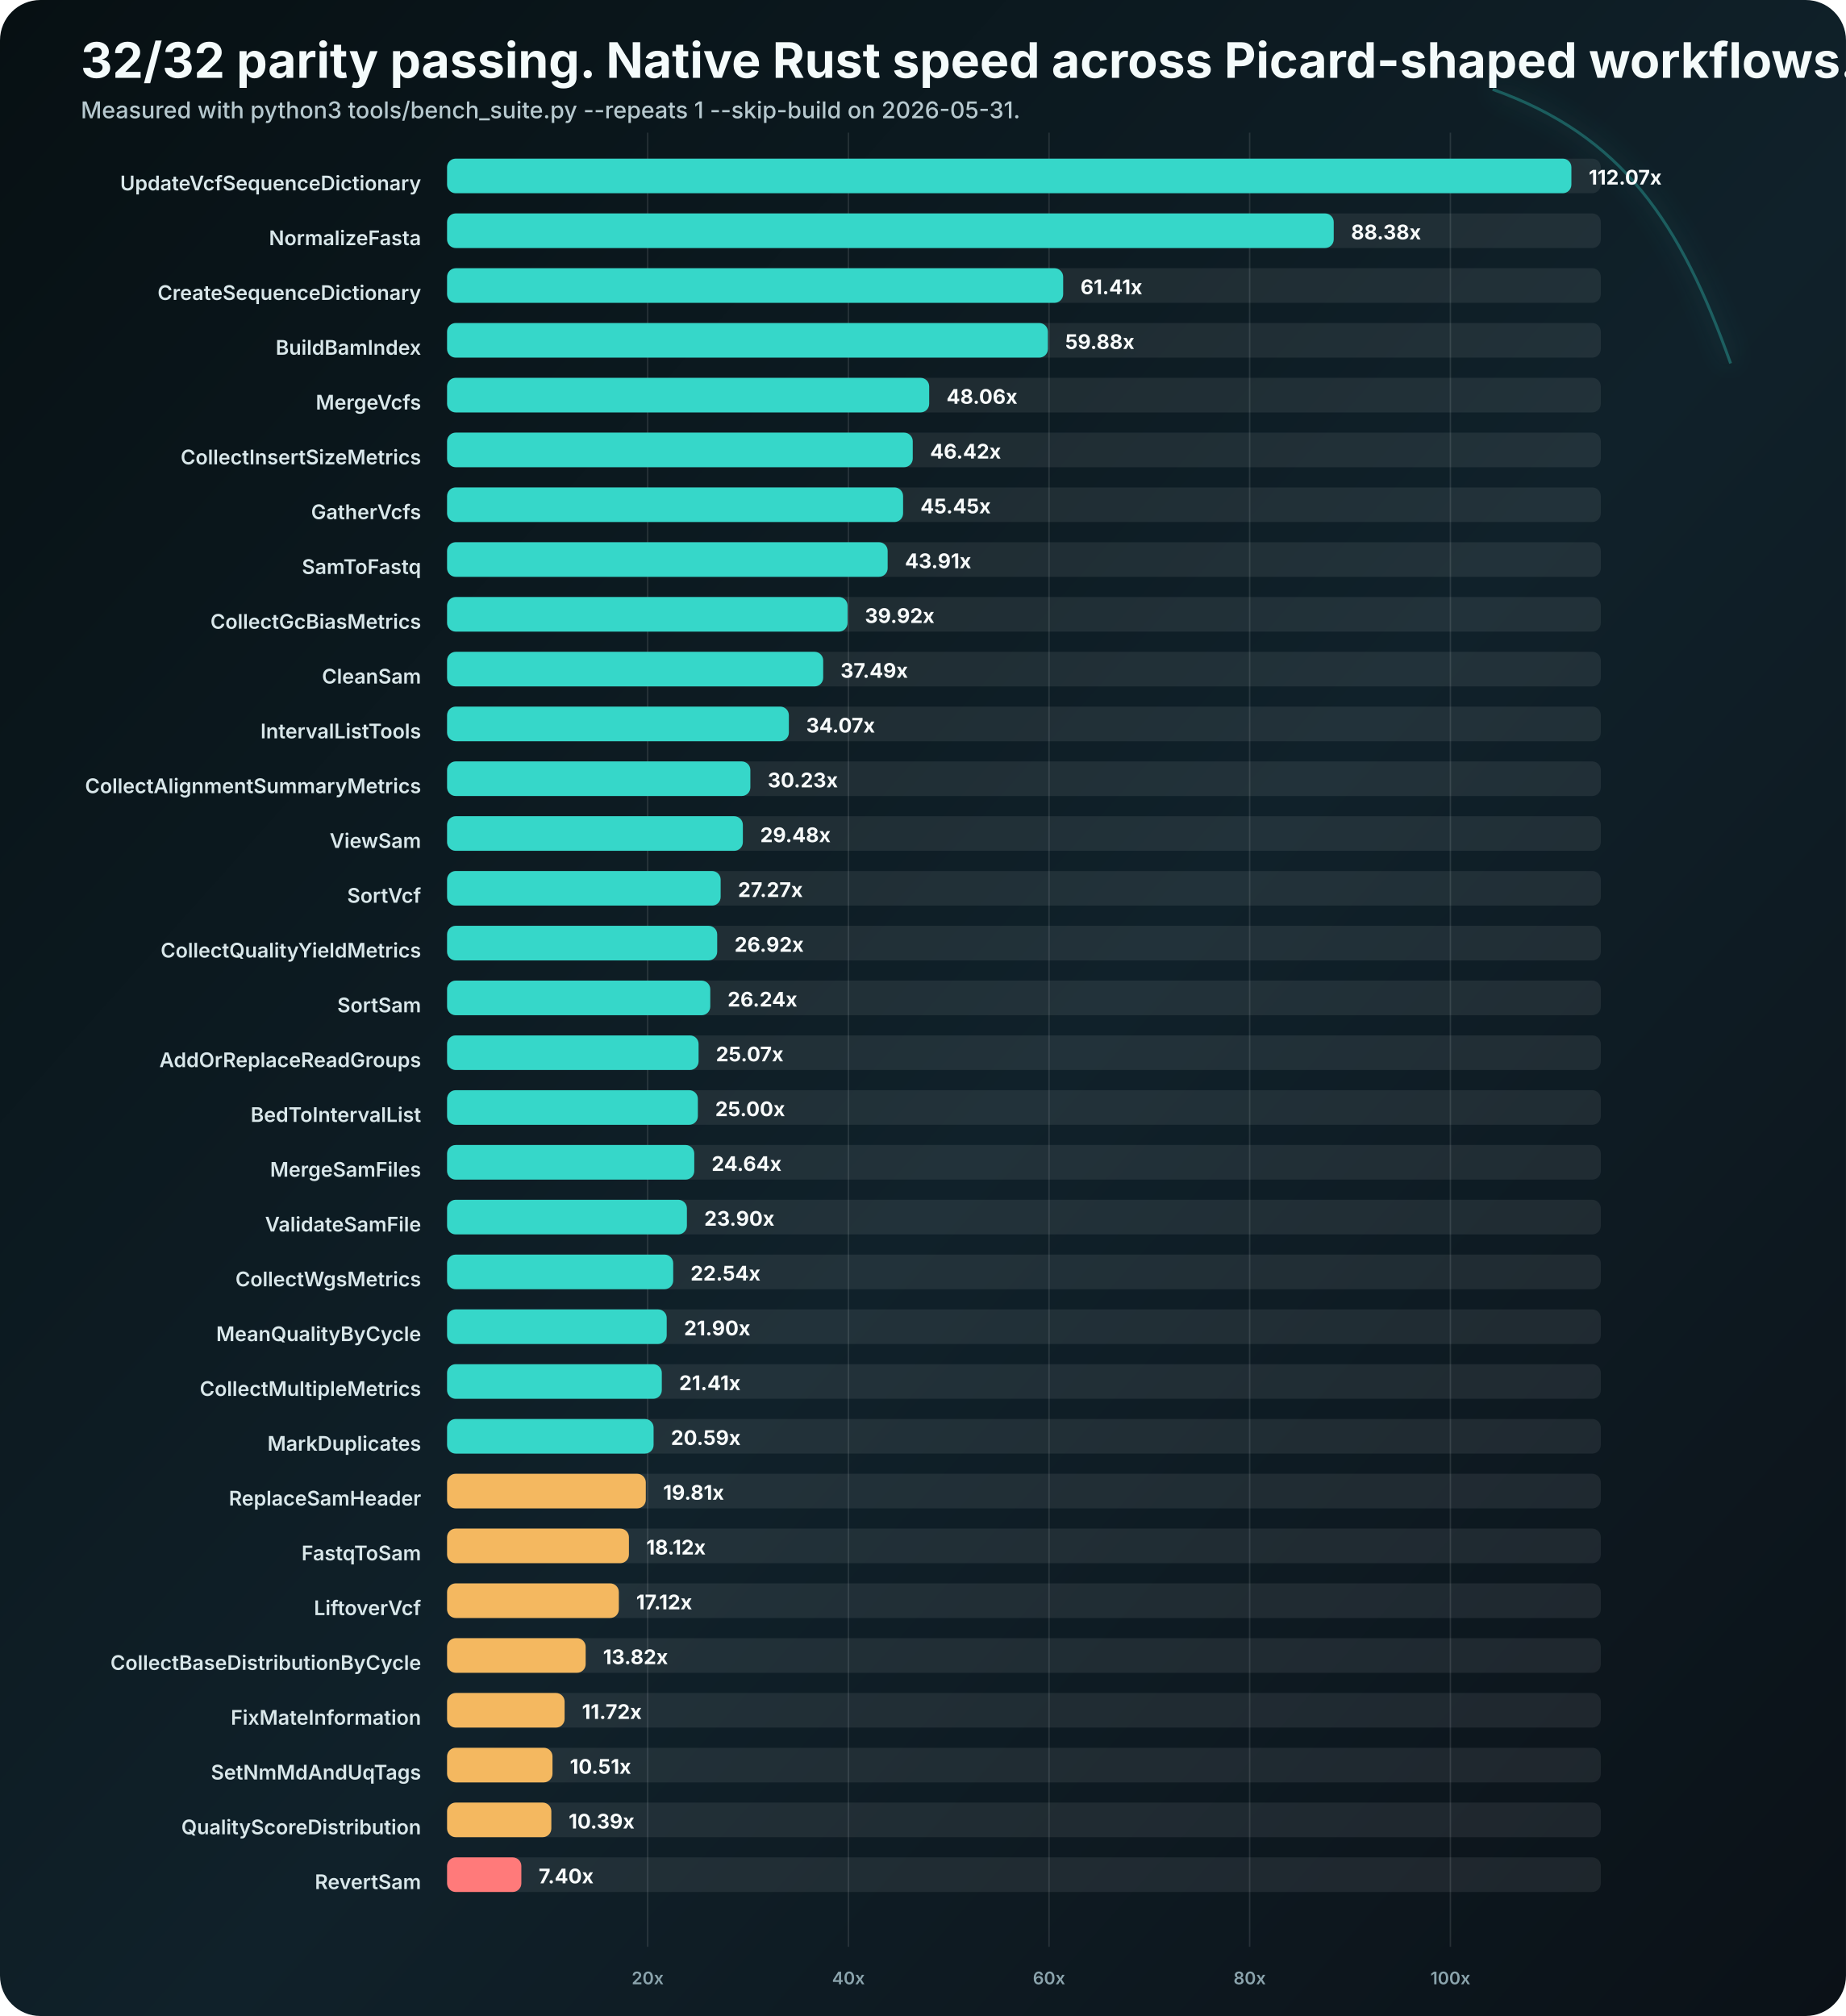
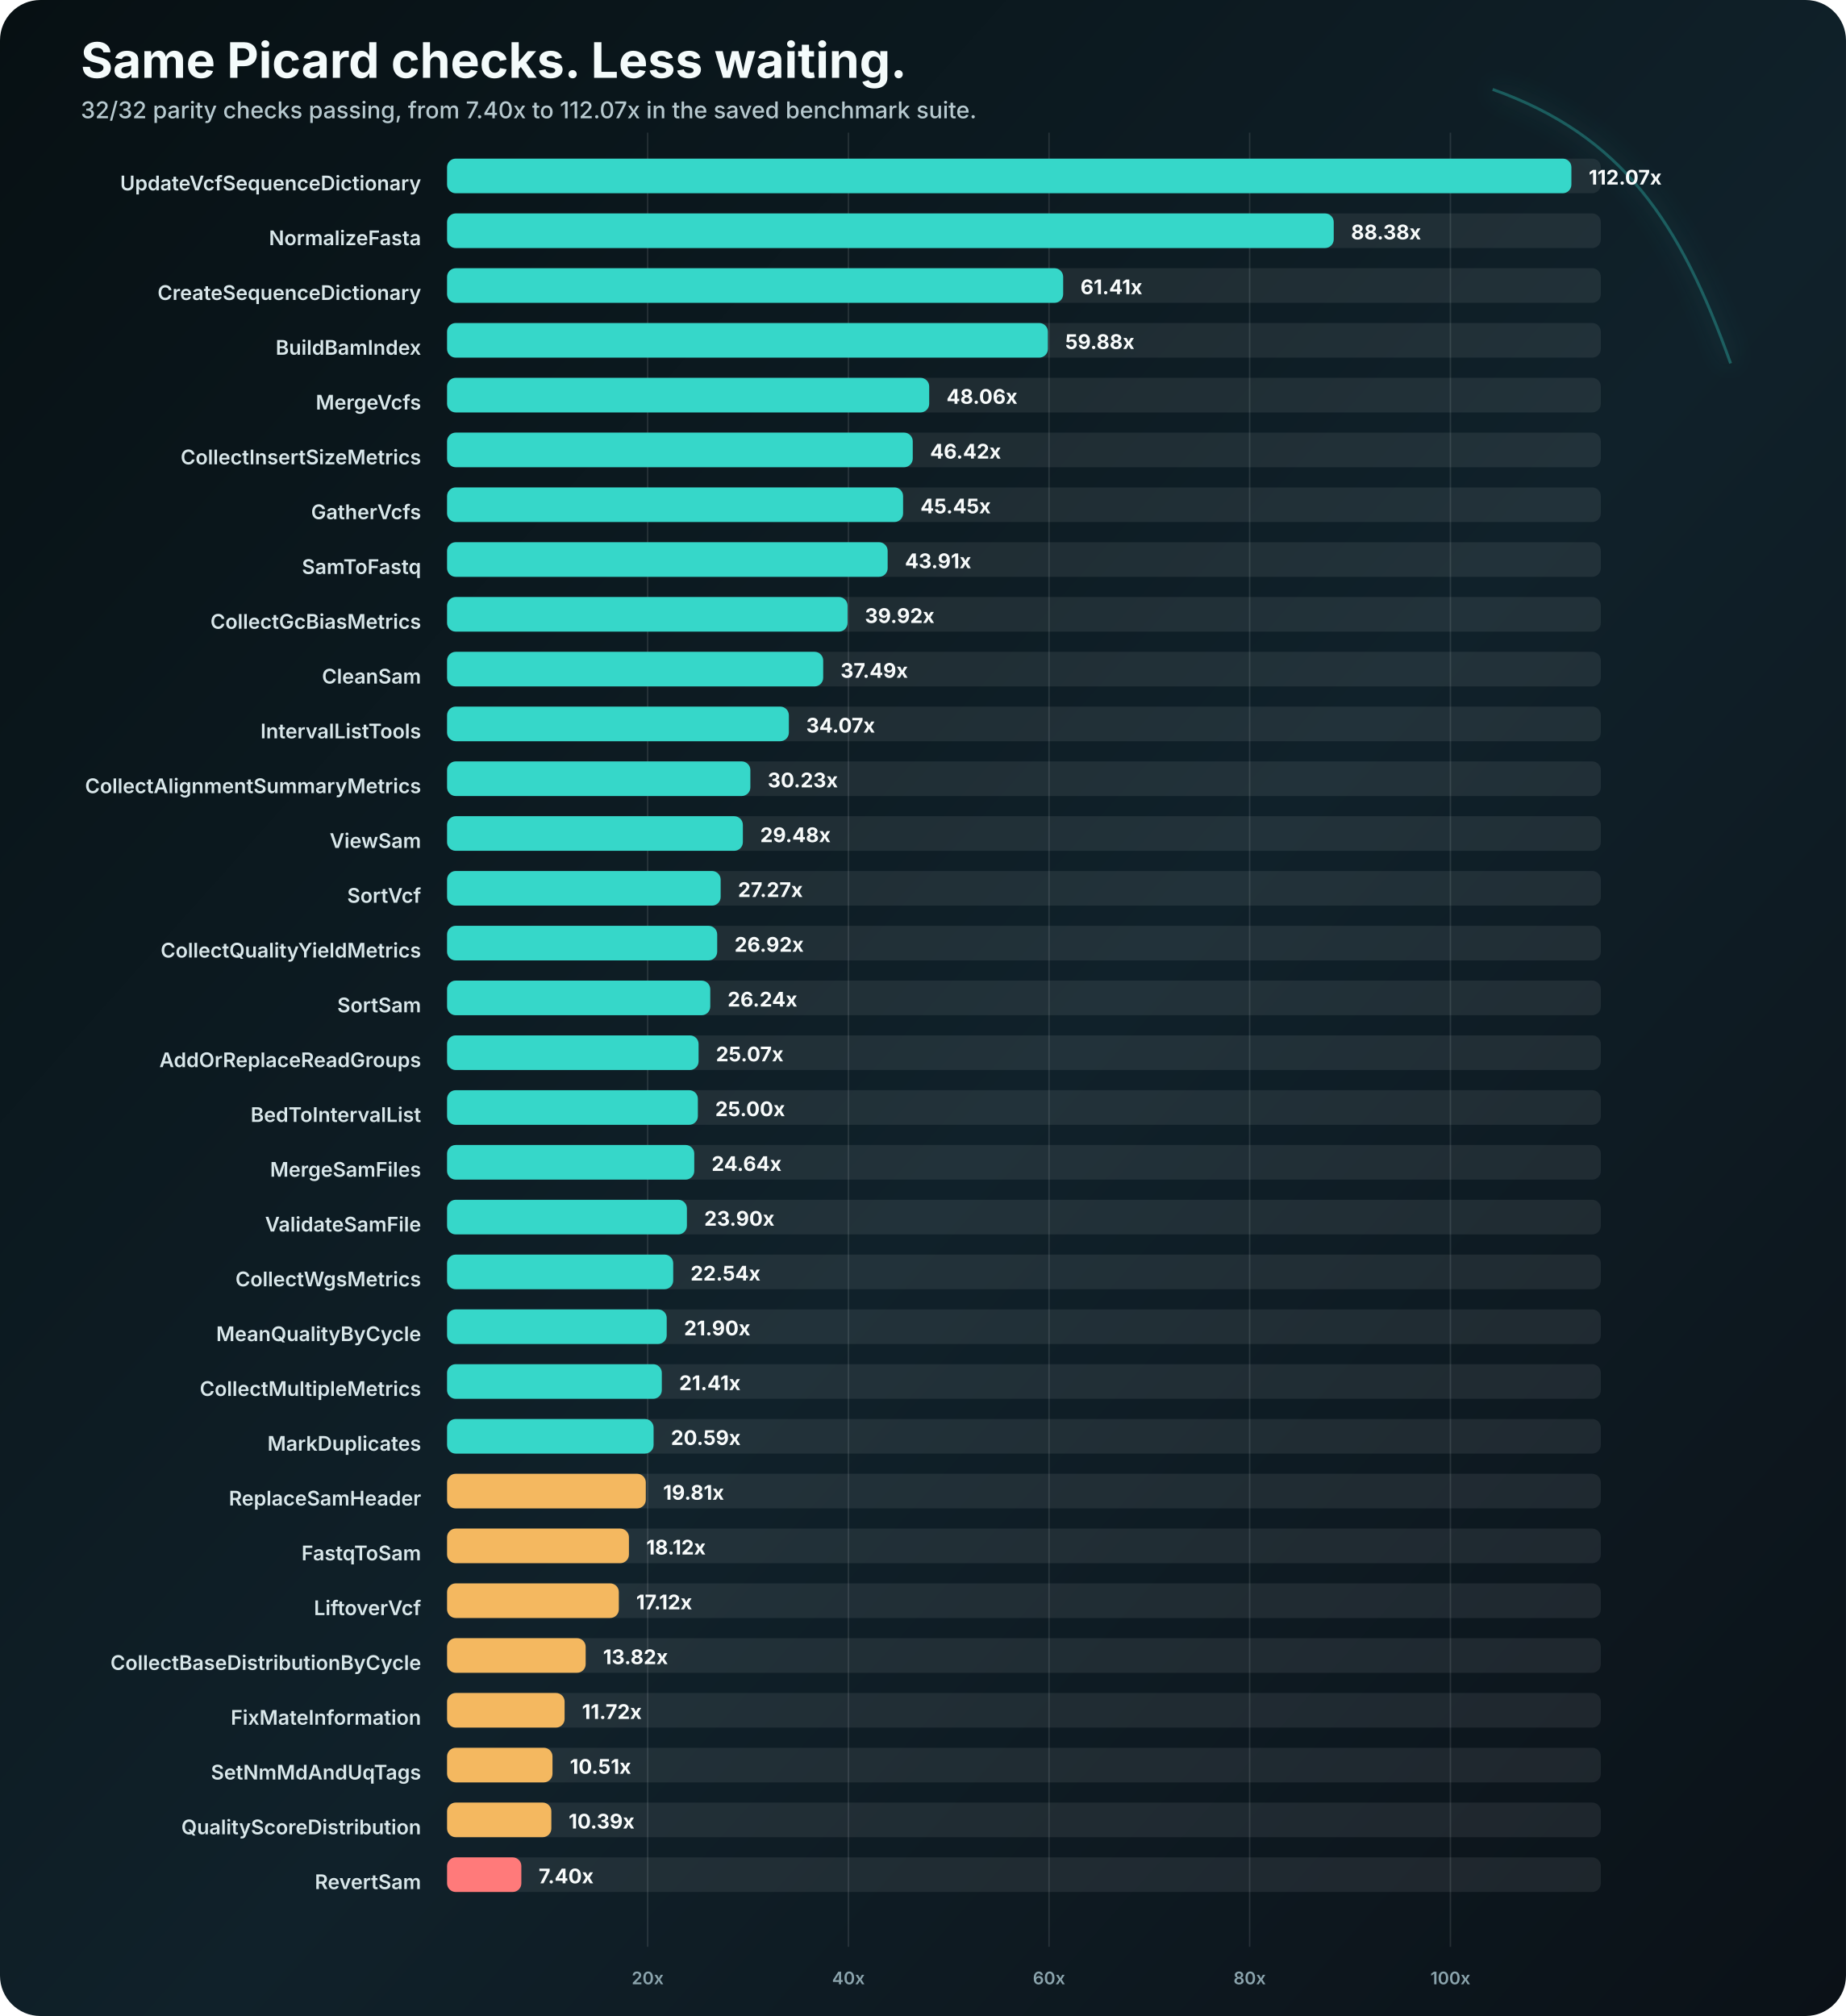
<svg xmlns="http://www.w3.org/2000/svg" width="1280" height="1398" viewBox="0 0 1280 1398" role="img" aria-labelledby="title desc">
  <defs>
    <linearGradient id="bg" x1="0" x2="1" y1="0" y2="1">
      <stop offset="0" stop-color="#071013" />
      <stop offset="0.55" stop-color="#10212a" />
      <stop offset="1" stop-color="#0b1117" />
    </linearGradient>
    <filter id="softGlow" x="-20%" y="-20%" width="140%" height="140%">
      <feGaussianBlur stdDeviation="8" result="blur" />
      <feMerge>
        <feMergeNode in="blur" />
        <feMergeNode in="SourceGraphic" />
      </feMerge>
    </filter>
  </defs>
  <style>
    .title { font: 700 34px ui-sans-serif, system-ui, -apple-system, BlinkMacSystemFont, "Segoe UI", sans-serif; fill: #f4fbfb; }
    .sub { font: 500 16px ui-sans-serif, system-ui, -apple-system, BlinkMacSystemFont, "Segoe UI", sans-serif; fill: #b7c9cf; }
    .label { font: 600 14px ui-sans-serif, system-ui, -apple-system, BlinkMacSystemFont, "Segoe UI", sans-serif; fill: #d9e7ea; }
    .value { font: 700 14px ui-sans-serif, system-ui, -apple-system, BlinkMacSystemFont, "Segoe UI", sans-serif; fill: #f8fbfb; }
    .tick { font: 600 12px ui-sans-serif, system-ui, -apple-system, BlinkMacSystemFont, "Segoe UI", sans-serif; fill: #8ba4ad; }
    .track { fill: rgba(255,255,255,0.075); }
    .grid { stroke: rgba(255,255,255,0.11); stroke-width: 1; }
  </style>
  <rect width="1280" height="1398" rx="28" fill="url(#bg)" />
  <path d="M1035 62 C1125 94 1165 154 1200 252" fill="none" stroke="#36d7c9" stroke-width="2" opacity="0.34" filter="url(#softGlow)" />
-   <text x="56" y="54" class="title">32/32 parity passing. Native Rust speed across Picard-shaped workflows.</text>
-   <text x="56" y="82" class="sub">Measured with python3 tools/bench_suite.py --repeats 1 --skip-build on 2026-05-31.</text>
+   <text x="56" y="54" class="title">Same Picard checks. Less waiting.</text>
+   <text x="56" y="82" class="sub">32/32 parity checks passing, from 7.40x to 112.07x in the saved benchmark suite.</text>
  <line x1="449.1" y1="92" x2="449.1" y2="1350" class="grid" />
  <text x="449.1" y="1376" text-anchor="middle" class="tick">20x</text>
  <line x1="588.3" y1="92" x2="588.3" y2="1350" class="grid" />
  <text x="588.3" y="1376" text-anchor="middle" class="tick">40x</text>
  <line x1="727.4" y1="92" x2="727.4" y2="1350" class="grid" />
  <text x="727.4" y="1376" text-anchor="middle" class="tick">60x</text>
  <line x1="866.5" y1="92" x2="866.5" y2="1350" class="grid" />
  <text x="866.5" y="1376" text-anchor="middle" class="tick">80x</text>
  <line x1="1005.7" y1="92" x2="1005.7" y2="1350" class="grid" />
  <text x="1005.7" y="1376" text-anchor="middle" class="tick">100x</text>
  <text x="292" y="132" text-anchor="end" class="label">UpdateVcfSequenceDictionary</text>
  <rect x="310" y="110" width="800" height="24" rx="6" class="track" />
  <rect x="310" y="110" width="779.6" height="24" rx="6" fill="#36d7c9" />
  <text x="1101.6" y="128" class="value">112.07x</text>
  <text x="292" y="170" text-anchor="end" class="label">NormalizeFasta</text>
  <rect x="310" y="148" width="800" height="24" rx="6" class="track" />
  <rect x="310" y="148" width="614.8" height="24" rx="6" fill="#36d7c9" />
  <text x="936.8" y="166" class="value">88.38x</text>
  <text x="292" y="208" text-anchor="end" class="label">CreateSequenceDictionary</text>
  <rect x="310" y="186" width="800" height="24" rx="6" class="track" />
  <rect x="310" y="186" width="427.2" height="24" rx="6" fill="#36d7c9" />
  <text x="749.2" y="204" class="value">61.41x</text>
  <text x="292" y="246" text-anchor="end" class="label">BuildBamIndex</text>
  <rect x="310" y="224" width="800" height="24" rx="6" class="track" />
  <rect x="310" y="224" width="416.6" height="24" rx="6" fill="#36d7c9" />
  <text x="738.6" y="242" class="value">59.88x</text>
  <text x="292" y="284" text-anchor="end" class="label">MergeVcfs</text>
  <rect x="310" y="262" width="800" height="24" rx="6" class="track" />
  <rect x="310" y="262" width="334.3" height="24" rx="6" fill="#36d7c9" />
  <text x="656.3" y="280" class="value">48.06x</text>
  <text x="292" y="322" text-anchor="end" class="label">CollectInsertSizeMetrics</text>
  <rect x="310" y="300" width="800" height="24" rx="6" class="track" />
  <rect x="310" y="300" width="322.9" height="24" rx="6" fill="#36d7c9" />
  <text x="644.9" y="318" class="value">46.42x</text>
  <text x="292" y="360" text-anchor="end" class="label">GatherVcfs</text>
  <rect x="310" y="338" width="800" height="24" rx="6" class="track" />
  <rect x="310" y="338" width="316.2" height="24" rx="6" fill="#36d7c9" />
  <text x="638.2" y="356" class="value">45.45x</text>
  <text x="292" y="398" text-anchor="end" class="label">SamToFastq</text>
  <rect x="310" y="376" width="800" height="24" rx="6" class="track" />
  <rect x="310" y="376" width="305.5" height="24" rx="6" fill="#36d7c9" />
  <text x="627.5" y="394" class="value">43.91x</text>
  <text x="292" y="436" text-anchor="end" class="label">CollectGcBiasMetrics</text>
  <rect x="310" y="414" width="800" height="24" rx="6" class="track" />
  <rect x="310" y="414" width="277.7" height="24" rx="6" fill="#36d7c9" />
  <text x="599.7" y="432" class="value">39.92x</text>
  <text x="292" y="474" text-anchor="end" class="label">CleanSam</text>
  <rect x="310" y="452" width="800" height="24" rx="6" class="track" />
  <rect x="310" y="452" width="260.8" height="24" rx="6" fill="#36d7c9" />
  <text x="582.8" y="470" class="value">37.49x</text>
  <text x="292" y="512" text-anchor="end" class="label">IntervalListTools</text>
  <rect x="310" y="490" width="800" height="24" rx="6" class="track" />
  <rect x="310" y="490" width="237.0" height="24" rx="6" fill="#36d7c9" />
  <text x="559.0" y="508" class="value">34.07x</text>
  <text x="292" y="550" text-anchor="end" class="label">CollectAlignmentSummaryMetrics</text>
  <rect x="310" y="528" width="800" height="24" rx="6" class="track" />
  <rect x="310" y="528" width="210.3" height="24" rx="6" fill="#36d7c9" />
  <text x="532.3" y="546" class="value">30.23x</text>
  <text x="292" y="588" text-anchor="end" class="label">ViewSam</text>
  <rect x="310" y="566" width="800" height="24" rx="6" class="track" />
  <rect x="310" y="566" width="205.1" height="24" rx="6" fill="#36d7c9" />
  <text x="527.1" y="584" class="value">29.48x</text>
  <text x="292" y="626" text-anchor="end" class="label">SortVcf</text>
  <rect x="310" y="604" width="800" height="24" rx="6" class="track" />
  <rect x="310" y="604" width="189.7" height="24" rx="6" fill="#36d7c9" />
  <text x="511.7" y="622" class="value">27.27x</text>
  <text x="292" y="664" text-anchor="end" class="label">CollectQualityYieldMetrics</text>
  <rect x="310" y="642" width="800" height="24" rx="6" class="track" />
  <rect x="310" y="642" width="187.3" height="24" rx="6" fill="#36d7c9" />
  <text x="509.3" y="660" class="value">26.92x</text>
  <text x="292" y="702" text-anchor="end" class="label">SortSam</text>
  <rect x="310" y="680" width="800" height="24" rx="6" class="track" />
  <rect x="310" y="680" width="182.5" height="24" rx="6" fill="#36d7c9" />
  <text x="504.5" y="698" class="value">26.24x</text>
  <text x="292" y="740" text-anchor="end" class="label">AddOrReplaceReadGroups</text>
  <rect x="310" y="718" width="800" height="24" rx="6" class="track" />
  <rect x="310" y="718" width="174.4" height="24" rx="6" fill="#36d7c9" />
  <text x="496.4" y="736" class="value">25.07x</text>
  <text x="292" y="778" text-anchor="end" class="label">BedToIntervalList</text>
  <rect x="310" y="756" width="800" height="24" rx="6" class="track" />
  <rect x="310" y="756" width="173.9" height="24" rx="6" fill="#36d7c9" />
  <text x="495.9" y="774" class="value">25.00x</text>
  <text x="292" y="816" text-anchor="end" class="label">MergeSamFiles</text>
  <rect x="310" y="794" width="800" height="24" rx="6" class="track" />
  <rect x="310" y="794" width="171.4" height="24" rx="6" fill="#36d7c9" />
  <text x="493.4" y="812" class="value">24.64x</text>
  <text x="292" y="854" text-anchor="end" class="label">ValidateSamFile</text>
  <rect x="310" y="832" width="800" height="24" rx="6" class="track" />
  <rect x="310" y="832" width="166.3" height="24" rx="6" fill="#36d7c9" />
  <text x="488.3" y="850" class="value">23.90x</text>
  <text x="292" y="892" text-anchor="end" class="label">CollectWgsMetrics</text>
  <rect x="310" y="870" width="800" height="24" rx="6" class="track" />
  <rect x="310" y="870" width="156.8" height="24" rx="6" fill="#36d7c9" />
  <text x="478.8" y="888" class="value">22.54x</text>
  <text x="292" y="930" text-anchor="end" class="label">MeanQualityByCycle</text>
  <rect x="310" y="908" width="800" height="24" rx="6" class="track" />
  <rect x="310" y="908" width="152.3" height="24" rx="6" fill="#36d7c9" />
  <text x="474.3" y="926" class="value">21.90x</text>
  <text x="292" y="968" text-anchor="end" class="label">CollectMultipleMetrics</text>
  <rect x="310" y="946" width="800" height="24" rx="6" class="track" />
  <rect x="310" y="946" width="148.9" height="24" rx="6" fill="#36d7c9" />
  <text x="470.9" y="964" class="value">21.41x</text>
  <text x="292" y="1006" text-anchor="end" class="label">MarkDuplicates</text>
  <rect x="310" y="984" width="800" height="24" rx="6" class="track" />
  <rect x="310" y="984" width="143.2" height="24" rx="6" fill="#36d7c9" />
  <text x="465.2" y="1002" class="value">20.59x</text>
  <text x="292" y="1044" text-anchor="end" class="label">ReplaceSamHeader</text>
  <rect x="310" y="1022" width="800" height="24" rx="6" class="track" />
  <rect x="310" y="1022" width="137.8" height="24" rx="6" fill="#f4b860" />
  <text x="459.8" y="1040" class="value">19.81x</text>
  <text x="292" y="1082" text-anchor="end" class="label">FastqToSam</text>
  <rect x="310" y="1060" width="800" height="24" rx="6" class="track" />
  <rect x="310" y="1060" width="126.1" height="24" rx="6" fill="#f4b860" />
  <text x="448.1" y="1078" class="value">18.12x</text>
  <text x="292" y="1120" text-anchor="end" class="label">LiftoverVcf</text>
  <rect x="310" y="1098" width="800" height="24" rx="6" class="track" />
  <rect x="310" y="1098" width="119.1" height="24" rx="6" fill="#f4b860" />
  <text x="441.1" y="1116" class="value">17.12x</text>
  <text x="292" y="1158" text-anchor="end" class="label">CollectBaseDistributionByCycle</text>
  <rect x="310" y="1136" width="800" height="24" rx="6" class="track" />
  <rect x="310" y="1136" width="96.1" height="24" rx="6" fill="#f4b860" />
  <text x="418.1" y="1154" class="value">13.82x</text>
  <text x="292" y="1196" text-anchor="end" class="label">FixMateInformation</text>
  <rect x="310" y="1174" width="800" height="24" rx="6" class="track" />
  <rect x="310" y="1174" width="81.5" height="24" rx="6" fill="#f4b860" />
  <text x="403.5" y="1192" class="value">11.72x</text>
  <text x="292" y="1234" text-anchor="end" class="label">SetNmMdAndUqTags</text>
  <rect x="310" y="1212" width="800" height="24" rx="6" class="track" />
  <rect x="310" y="1212" width="73.1" height="24" rx="6" fill="#f4b860" />
  <text x="395.1" y="1230" class="value">10.51x</text>
  <text x="292" y="1272" text-anchor="end" class="label">QualityScoreDistribution</text>
  <rect x="310" y="1250" width="800" height="24" rx="6" class="track" />
  <rect x="310" y="1250" width="72.3" height="24" rx="6" fill="#f4b860" />
  <text x="394.3" y="1268" class="value">10.39x</text>
  <text x="292" y="1310" text-anchor="end" class="label">RevertSam</text>
  <rect x="310" y="1288" width="800" height="24" rx="6" class="track" />
  <rect x="310" y="1288" width="51.5" height="24" rx="6" fill="#ff7a7a" />
  <text x="373.5" y="1306" class="value">7.40x</text>
</svg>
